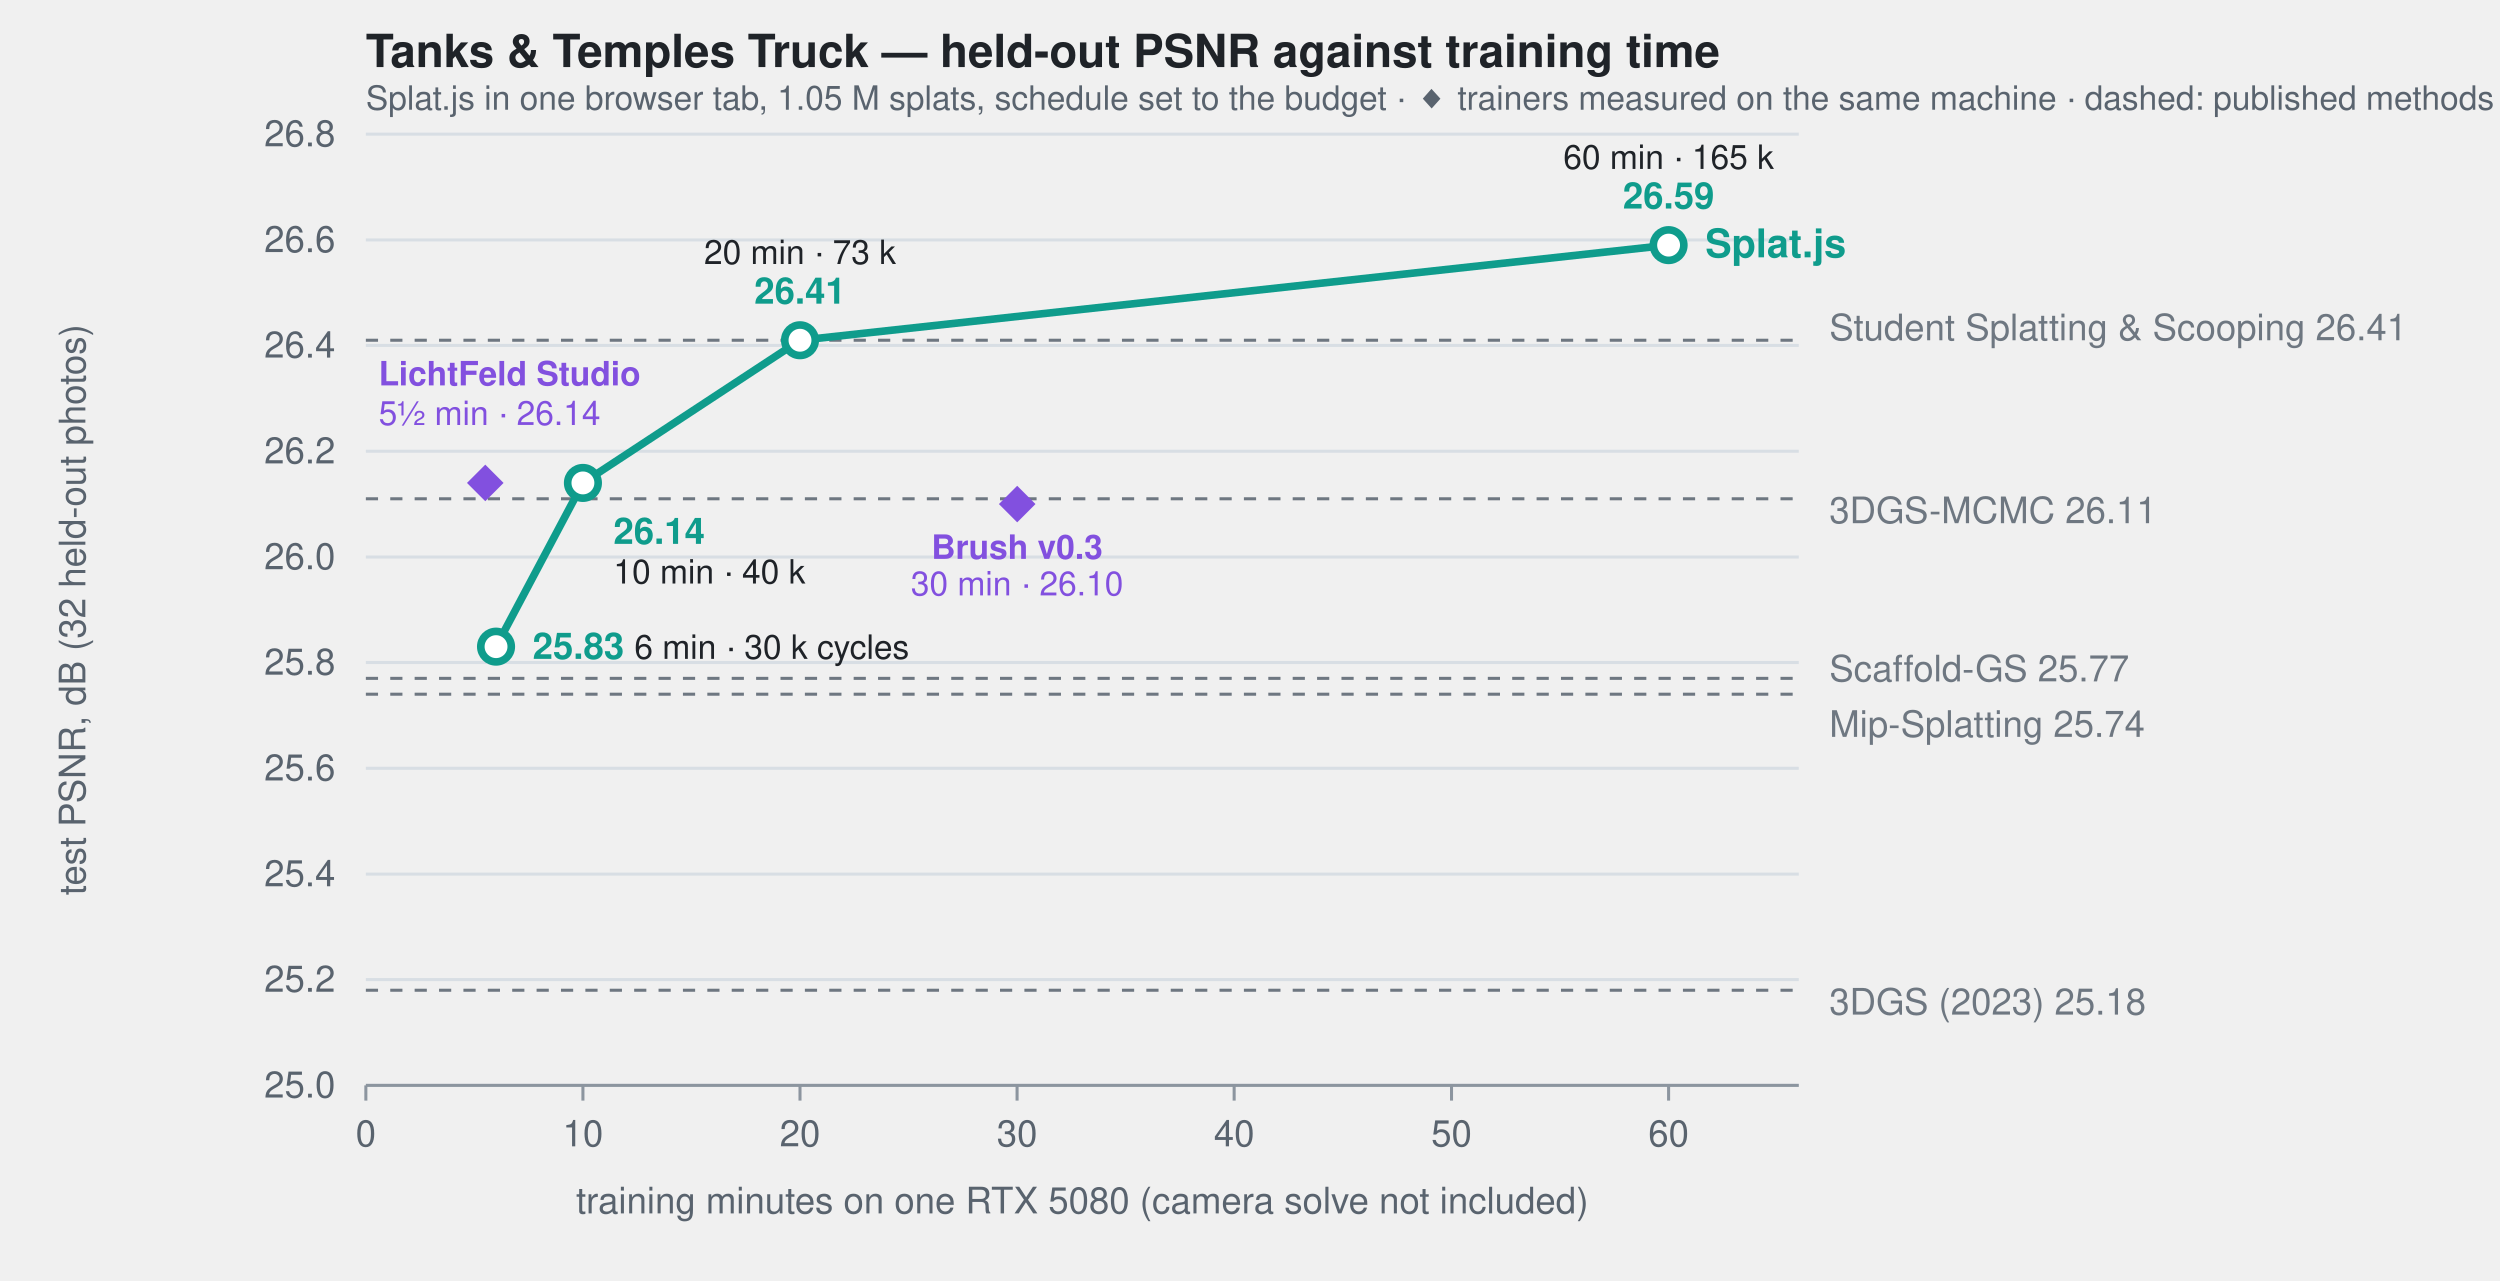
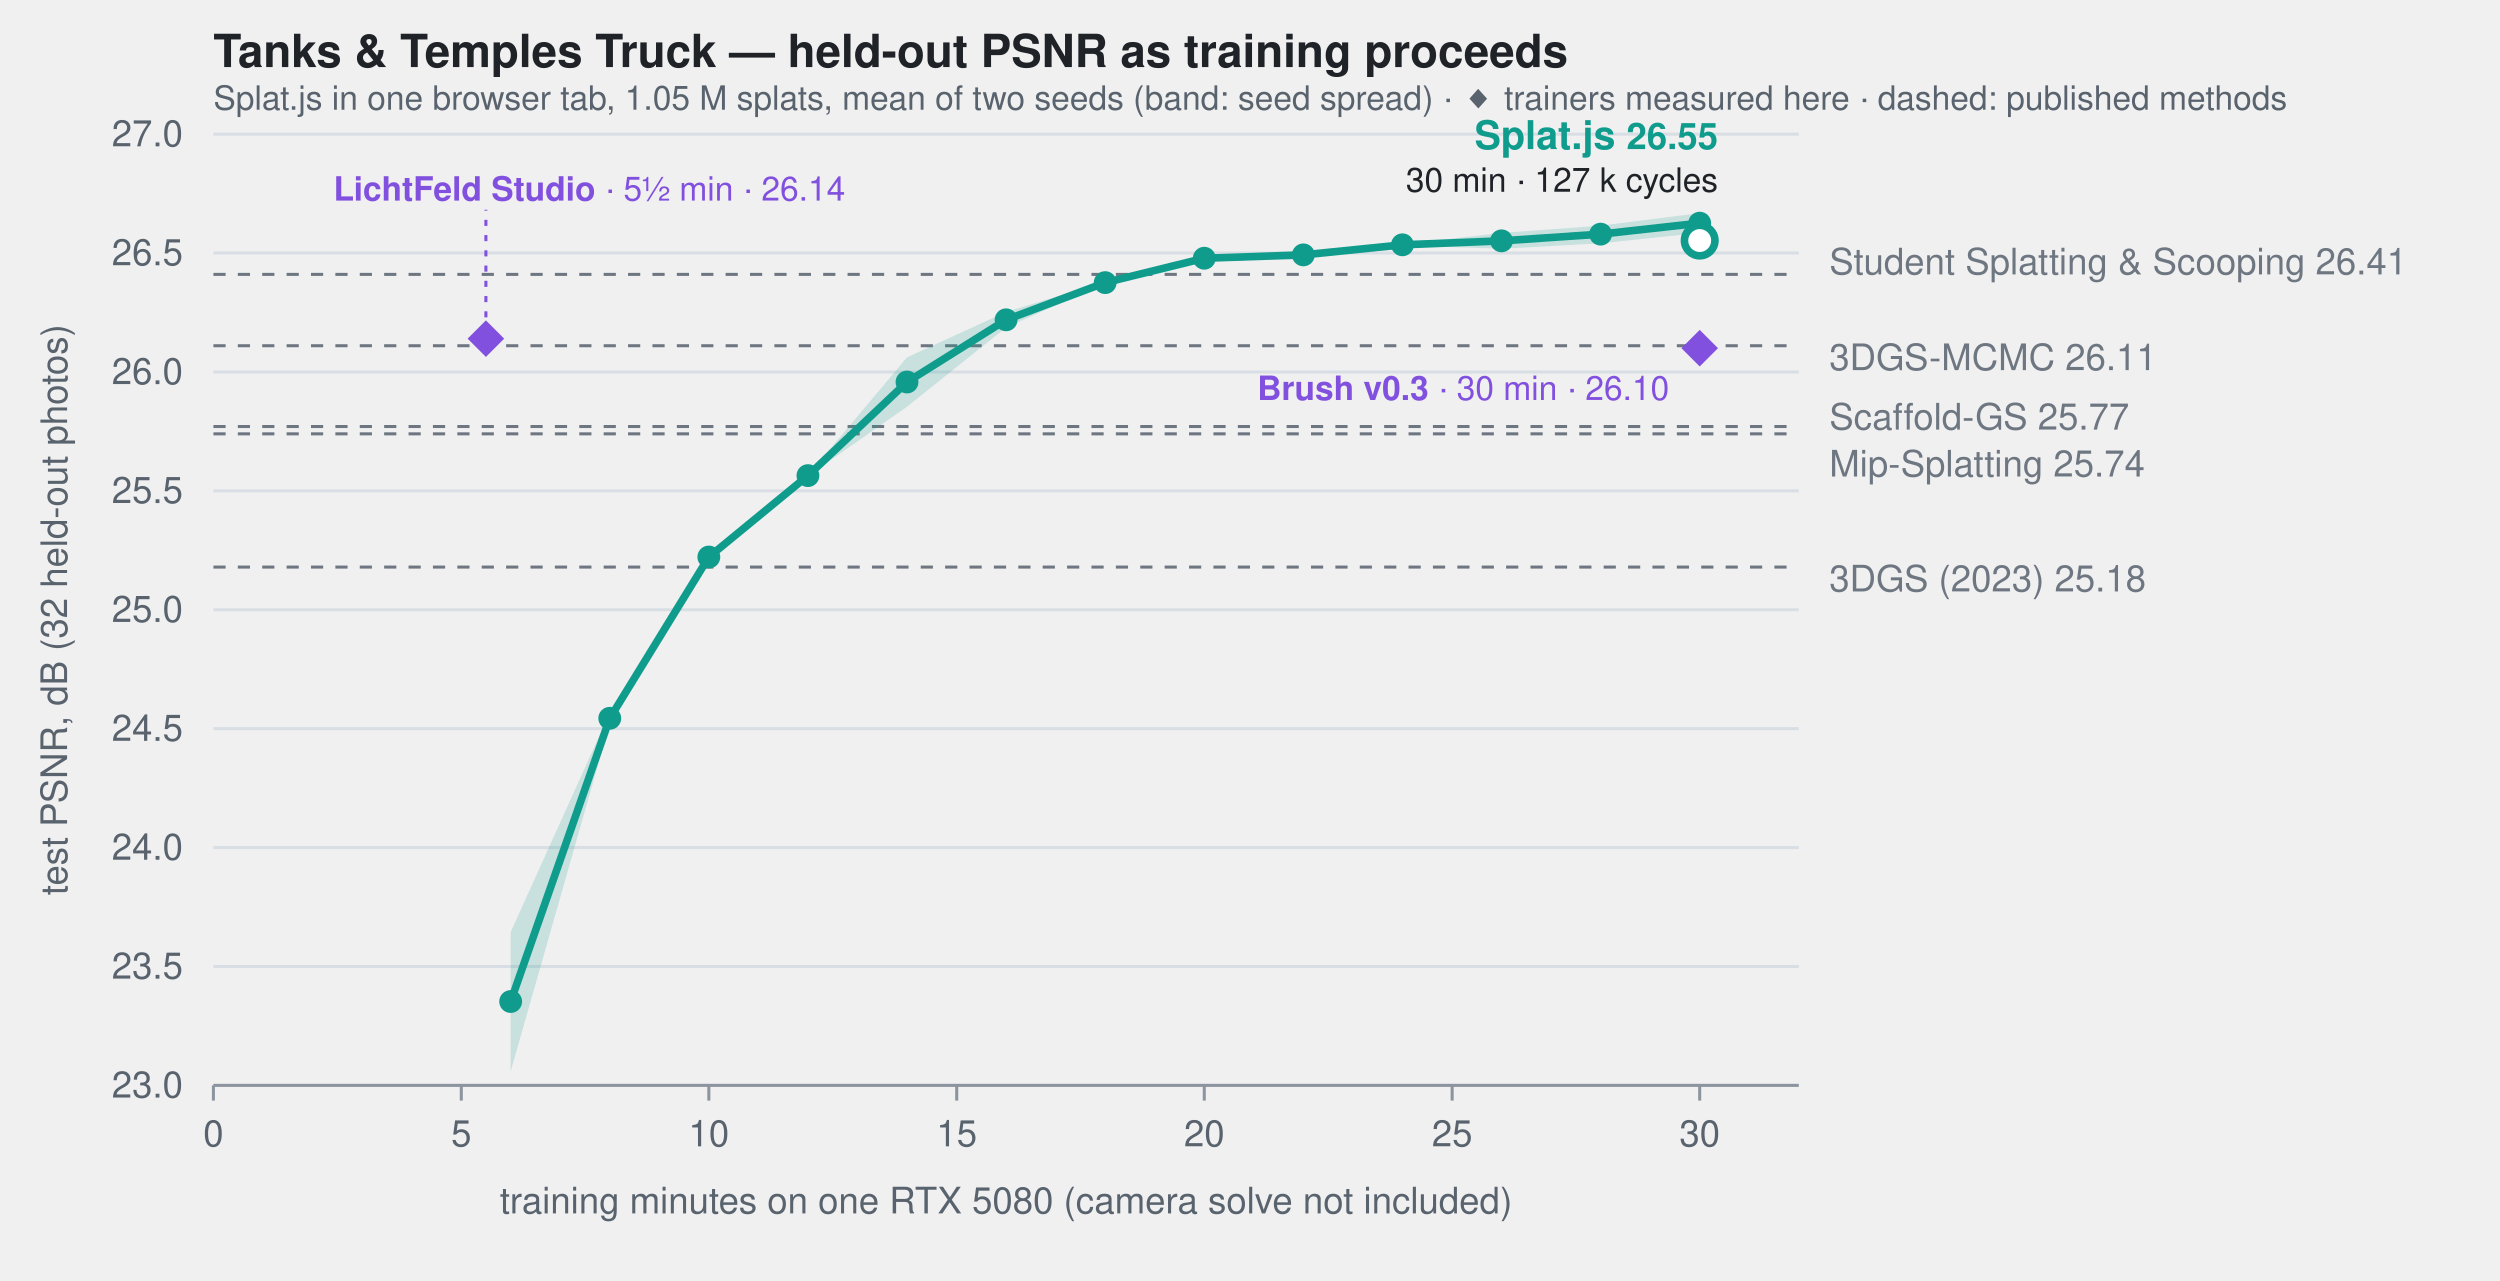
<svg xmlns="http://www.w3.org/2000/svg" viewBox="0 0 820 420" width="820" height="420" font-family="ui-sans-serif, -apple-system, 'Segoe UI', Helvetica, Arial, sans-serif" font-size="12">
-   <line x1="120" x2="590" y1="356.0" y2="356.0" stroke="#d8dee4" stroke-width="1" />
-   <text x="110" y="360.0" text-anchor="end" fill="#59636e" font-variant-numeric="tabular-nums">25.0</text>
-   <line x1="120" x2="590" y1="321.3" y2="321.3" stroke="#d8dee4" stroke-width="1" />
-   <text x="110" y="325.3" text-anchor="end" fill="#59636e" font-variant-numeric="tabular-nums">25.2</text>
-   <line x1="120" x2="590" y1="286.7" y2="286.7" stroke="#d8dee4" stroke-width="1" />
-   <text x="110" y="290.7" text-anchor="end" fill="#59636e" font-variant-numeric="tabular-nums">25.4</text>
-   <line x1="120" x2="590" y1="252.0" y2="252.0" stroke="#d8dee4" stroke-width="1" />
-   <text x="110" y="256.0" text-anchor="end" fill="#59636e" font-variant-numeric="tabular-nums">25.6</text>
-   <line x1="120" x2="590" y1="217.3" y2="217.3" stroke="#d8dee4" stroke-width="1" />
-   <text x="110" y="221.3" text-anchor="end" fill="#59636e" font-variant-numeric="tabular-nums">25.8</text>
-   <line x1="120" x2="590" y1="182.7" y2="182.7" stroke="#d8dee4" stroke-width="1" />
-   <text x="110" y="186.7" text-anchor="end" fill="#59636e" font-variant-numeric="tabular-nums">26.0</text>
-   <line x1="120" x2="590" y1="148.0" y2="148.0" stroke="#d8dee4" stroke-width="1" />
-   <text x="110" y="152.0" text-anchor="end" fill="#59636e" font-variant-numeric="tabular-nums">26.2</text>
-   <line x1="120" x2="590" y1="113.3" y2="113.3" stroke="#d8dee4" stroke-width="1" />
-   <text x="110" y="117.3" text-anchor="end" fill="#59636e" font-variant-numeric="tabular-nums">26.4</text>
-   <line x1="120" x2="590" y1="78.7" y2="78.7" stroke="#d8dee4" stroke-width="1" />
-   <text x="110" y="82.7" text-anchor="end" fill="#59636e" font-variant-numeric="tabular-nums">26.6</text>
-   <line x1="120" x2="590" y1="44.0" y2="44.0" stroke="#d8dee4" stroke-width="1" />
-   <text x="110" y="48.0" text-anchor="end" fill="#59636e" font-variant-numeric="tabular-nums">26.8</text>
-   <line x1="120.0" x2="120.0" y1="356" y2="361" stroke="#8c959f" />
-   <text x="120.0" y="376" text-anchor="middle" fill="#59636e">0</text>
-   <line x1="191.2" x2="191.2" y1="356" y2="361" stroke="#8c959f" />
-   <text x="191.2" y="376" text-anchor="middle" fill="#59636e">10</text>
-   <line x1="262.4" x2="262.4" y1="356" y2="361" stroke="#8c959f" />
-   <text x="262.4" y="376" text-anchor="middle" fill="#59636e">20</text>
-   <line x1="333.6" x2="333.6" y1="356" y2="361" stroke="#8c959f" />
-   <text x="333.6" y="376" text-anchor="middle" fill="#59636e">30</text>
-   <line x1="404.8" x2="404.8" y1="356" y2="361" stroke="#8c959f" />
-   <text x="404.8" y="376" text-anchor="middle" fill="#59636e">40</text>
-   <line x1="476.1" x2="476.1" y1="356" y2="361" stroke="#8c959f" />
-   <text x="476.1" y="376" text-anchor="middle" fill="#59636e">50</text>
-   <line x1="547.3" x2="547.3" y1="356" y2="361" stroke="#8c959f" />
-   <text x="547.3" y="376" text-anchor="middle" fill="#59636e">60</text>
-   <line x1="120" x2="590" y1="356" y2="356" stroke="#8c959f" />
-   <text x="355" y="398" text-anchor="middle" fill="#59636e">training minutes on one RTX 5080 (camera solve not included)</text>
-   <text transform="translate(28 200) rotate(-90)" text-anchor="middle" fill="#59636e">test PSNR, dB (32 held-out photos)</text>
-   <line x1="120" x2="590" y1="111.6" y2="111.6" stroke="#6e7781" stroke-dasharray="4 4" stroke-width="1" />
-   <text x="600" y="111.6" fill="#6e7781">Student Splatting &amp; Scooping <tspan font-variant-numeric="tabular-nums">26.41</tspan>
+   <line x1="70" x2="590" y1="356.0" y2="356.0" stroke="#d8dee4" stroke-width="1" />
+   <text x="60" y="360.0" text-anchor="end" fill="#59636e" font-variant-numeric="tabular-nums">23.0</text>
+   <line x1="70" x2="590" y1="317.0" y2="317.0" stroke="#d8dee4" stroke-width="1" />
+   <text x="60" y="321.0" text-anchor="end" fill="#59636e" font-variant-numeric="tabular-nums">23.5</text>
+   <line x1="70" x2="590" y1="278.0" y2="278.0" stroke="#d8dee4" stroke-width="1" />
+   <text x="60" y="282.0" text-anchor="end" fill="#59636e" font-variant-numeric="tabular-nums">24.0</text>
+   <line x1="70" x2="590" y1="239.0" y2="239.0" stroke="#d8dee4" stroke-width="1" />
+   <text x="60" y="243.0" text-anchor="end" fill="#59636e" font-variant-numeric="tabular-nums">24.5</text>
+   <line x1="70" x2="590" y1="200.0" y2="200.0" stroke="#d8dee4" stroke-width="1" />
+   <text x="60" y="204.0" text-anchor="end" fill="#59636e" font-variant-numeric="tabular-nums">25.0</text>
+   <line x1="70" x2="590" y1="161.0" y2="161.0" stroke="#d8dee4" stroke-width="1" />
+   <text x="60" y="165.0" text-anchor="end" fill="#59636e" font-variant-numeric="tabular-nums">25.5</text>
+   <line x1="70" x2="590" y1="122.0" y2="122.0" stroke="#d8dee4" stroke-width="1" />
+   <text x="60" y="126.0" text-anchor="end" fill="#59636e" font-variant-numeric="tabular-nums">26.0</text>
+   <line x1="70" x2="590" y1="83.0" y2="83.0" stroke="#d8dee4" stroke-width="1" />
+   <text x="60" y="87.0" text-anchor="end" fill="#59636e" font-variant-numeric="tabular-nums">26.5</text>
+   <line x1="70" x2="590" y1="44.0" y2="44.0" stroke="#d8dee4" stroke-width="1" />
+   <text x="60" y="48.0" text-anchor="end" fill="#59636e" font-variant-numeric="tabular-nums">27.0</text>
+   <line x1="70.0" x2="70.0" y1="356" y2="361" stroke="#8c959f" />
+   <text x="70.0" y="376" text-anchor="middle" fill="#59636e">0</text>
+   <line x1="151.3" x2="151.3" y1="356" y2="361" stroke="#8c959f" />
+   <text x="151.3" y="376" text-anchor="middle" fill="#59636e">5</text>
+   <line x1="232.5" x2="232.5" y1="356" y2="361" stroke="#8c959f" />
+   <text x="232.5" y="376" text-anchor="middle" fill="#59636e">10</text>
+   <line x1="313.8" x2="313.8" y1="356" y2="361" stroke="#8c959f" />
+   <text x="313.8" y="376" text-anchor="middle" fill="#59636e">15</text>
+   <line x1="395.0" x2="395.0" y1="356" y2="361" stroke="#8c959f" />
+   <text x="395.0" y="376" text-anchor="middle" fill="#59636e">20</text>
+   <line x1="476.3" x2="476.3" y1="356" y2="361" stroke="#8c959f" />
+   <text x="476.3" y="376" text-anchor="middle" fill="#59636e">25</text>
+   <line x1="557.5" x2="557.5" y1="356" y2="361" stroke="#8c959f" />
+   <text x="557.5" y="376" text-anchor="middle" fill="#59636e">30</text>
+   <line x1="70" x2="590" y1="356" y2="356" stroke="#8c959f" />
+   <text x="330" y="398" text-anchor="middle" fill="#59636e">training minutes on one RTX 5080 (camera solve not included)</text>
+   <text transform="translate(22 200) rotate(-90)" text-anchor="middle" fill="#59636e">test PSNR, dB (32 held-out photos)</text>
+   <line x1="70" x2="590" y1="90.0" y2="90.0" stroke="#6e7781" stroke-dasharray="4 4" stroke-width="1" />
+   <text x="600" y="90.0" fill="#6e7781">Student Splatting &amp; Scooping <tspan font-variant-numeric="tabular-nums">26.41</tspan>
  </text>
-   <line x1="120" x2="590" y1="163.6" y2="163.6" stroke="#6e7781" stroke-dasharray="4 4" stroke-width="1" />
-   <text x="600" y="171.6" fill="#6e7781">3DGS-MCMC <tspan font-variant-numeric="tabular-nums">26.11</tspan>
+   <line x1="70" x2="590" y1="113.4" y2="113.4" stroke="#6e7781" stroke-dasharray="4 4" stroke-width="1" />
+   <text x="600" y="121.4" fill="#6e7781">3DGS-MCMC <tspan font-variant-numeric="tabular-nums">26.11</tspan>
  </text>
-   <line x1="120" x2="590" y1="222.5" y2="222.5" stroke="#6e7781" stroke-dasharray="4 4" stroke-width="1" />
-   <text x="600" y="223.5" fill="#6e7781">Scaffold-GS <tspan font-variant-numeric="tabular-nums">25.77</tspan>
+   <line x1="70" x2="590" y1="139.9" y2="139.9" stroke="#6e7781" stroke-dasharray="4 4" stroke-width="1" />
+   <text x="600" y="140.9" fill="#6e7781">Scaffold-GS <tspan font-variant-numeric="tabular-nums">25.77</tspan>
  </text>
-   <line x1="120" x2="590" y1="227.7" y2="227.7" stroke="#6e7781" stroke-dasharray="4 4" stroke-width="1" />
-   <text x="600" y="241.7" fill="#6e7781">Mip-Splatting <tspan font-variant-numeric="tabular-nums">25.74</tspan>
+   <line x1="70" x2="590" y1="142.3" y2="142.3" stroke="#6e7781" stroke-dasharray="4 4" stroke-width="1" />
+   <text x="600" y="156.3" fill="#6e7781">Mip-Splatting <tspan font-variant-numeric="tabular-nums">25.74</tspan>
  </text>
-   <line x1="120" x2="590" y1="324.8" y2="324.8" stroke="#6e7781" stroke-dasharray="4 4" stroke-width="1" />
-   <text x="600" y="332.8" fill="#6e7781">3DGS (2023) <tspan font-variant-numeric="tabular-nums">25.18</tspan>
+   <line x1="70" x2="590" y1="186.0" y2="186.0" stroke="#6e7781" stroke-dasharray="4 4" stroke-width="1" />
+   <text x="600" y="194.0" fill="#6e7781">3DGS (2023) <tspan font-variant-numeric="tabular-nums">25.18</tspan>
  </text>
-   <polyline points="162.7,212.1 191.2,158.4 262.4,111.6 547.3,80.4" fill="none" stroke="#0f9c8c" stroke-width="2.5" stroke-linejoin="round" />
-   <circle cx="162.7" cy="212.1" r="5" fill="#ffffff" stroke="#0f9c8c" stroke-width="2.5" />
-   <text x="174.7" y="216.1" fill="#0f9c8c" font-weight="600">25.83 <tspan fill="#1f2328" font-weight="400" font-size="11">6 min · 30 k cycles</tspan>
+   <polygon points="167.5,305.7 200.0,233.8 232.5,182.1 265.0,155.9 297.5,117.2 330.0,102.3 362.5,92.4 395.0,84.6 427.5,82.8 460.0,80.1 492.5,76.4 525.0,74.0 557.5,69.9 557.5,72.2 557.5,85.5 557.5,76.4 525.0,79.8 492.5,81.6 460.0,80.5 427.5,84.3 395.0,84.8 362.5,92.9 330.0,107.4 297.5,133.4 265.0,156.1 232.5,183.4 200.0,237.4 167.5,351.4" fill="#0f9c8c" opacity="0.18" />
+   <polyline points="167.5,328.5 200.0,235.6 232.5,182.7 265.0,156.0 297.5,125.3 330.0,104.9 362.5,92.7 395.0,84.7 427.5,83.6 460.0,80.3 492.5,79.0 525.0,76.8 557.5,73.2 557.5,78.9" fill="none" stroke="#0f9c8c" stroke-width="2.5" stroke-linejoin="round" />
+   <circle cx="167.5" cy="328.5" r="2.5" fill="#0f9c8c" stroke="#0f9c8c" stroke-width="2.5" />
+   <circle cx="200.0" cy="235.6" r="2.5" fill="#0f9c8c" stroke="#0f9c8c" stroke-width="2.5" />
+   <circle cx="232.5" cy="182.7" r="2.5" fill="#0f9c8c" stroke="#0f9c8c" stroke-width="2.5" />
+   <circle cx="265.0" cy="156.0" r="2.5" fill="#0f9c8c" stroke="#0f9c8c" stroke-width="2.5" />
+   <circle cx="297.5" cy="125.3" r="2.5" fill="#0f9c8c" stroke="#0f9c8c" stroke-width="2.5" />
+   <circle cx="330.0" cy="104.9" r="2.5" fill="#0f9c8c" stroke="#0f9c8c" stroke-width="2.5" />
+   <circle cx="362.5" cy="92.7" r="2.5" fill="#0f9c8c" stroke="#0f9c8c" stroke-width="2.5" />
+   <circle cx="395.0" cy="84.7" r="2.5" fill="#0f9c8c" stroke="#0f9c8c" stroke-width="2.5" />
+   <circle cx="427.5" cy="83.6" r="2.5" fill="#0f9c8c" stroke="#0f9c8c" stroke-width="2.5" />
+   <circle cx="460.0" cy="80.3" r="2.5" fill="#0f9c8c" stroke="#0f9c8c" stroke-width="2.5" />
+   <circle cx="492.5" cy="79.0" r="2.5" fill="#0f9c8c" stroke="#0f9c8c" stroke-width="2.5" />
+   <circle cx="525.0" cy="76.8" r="2.5" fill="#0f9c8c" stroke="#0f9c8c" stroke-width="2.5" />
+   <circle cx="557.5" cy="73.2" r="2.5" fill="#0f9c8c" stroke="#0f9c8c" stroke-width="2.5" />
+   <circle cx="557.5" cy="78.9" r="5" fill="#ffffff" stroke="#0f9c8c" stroke-width="2.5" />
+   <text x="563.5" y="48.9" text-anchor="end" fill="#0f9c8c" font-weight="700" font-size="13">Splat.js <tspan font-weight="600" font-size="12">26.55</tspan>
  </text>
-   <circle cx="191.2" cy="158.4" r="5" fill="#ffffff" stroke="#0f9c8c" stroke-width="2.5" />
-   <text x="201.2" y="178.4" text-anchor="start" fill="#0f9c8c" font-weight="600">26.14</text>
-   <text x="201.2" y="191.4" text-anchor="start" fill="#1f2328" font-size="11">10 min · 40 k</text>
-   <circle cx="262.4" cy="111.6" r="5" fill="#ffffff" stroke="#0f9c8c" stroke-width="2.5" />
-   <text x="262.4" y="99.6" text-anchor="middle" fill="#0f9c8c" font-weight="600">26.41</text>
-   <text x="262.4" y="86.6" text-anchor="middle" fill="#1f2328" font-size="11">20 min · 73 k</text>
-   <circle cx="547.3" cy="80.4" r="5" fill="#ffffff" stroke="#0f9c8c" stroke-width="2.5" />
-   <text x="547.3" y="68.4" text-anchor="middle" fill="#0f9c8c" font-weight="600">26.59</text>
-   <text x="547.3" y="55.4" text-anchor="middle" fill="#1f2328" font-size="11">60 min · 165 k</text>
-   <text x="559.3" y="84.4" fill="#0f9c8c" font-weight="700" font-size="13">Splat.js</text>
-   <path d="M 159.167 152.4 L 165.167 158.4 L 159.167 164.4 L 153.167 158.4 Z" fill="#8250df" />
-   <text x="124.2" y="126.4" text-anchor="start" fill="#8250df" font-weight="600" font-size="11">LichtFeld Studio</text>
-   <text x="124.2" y="139.4" text-anchor="start" fill="#8250df" font-size="11">5½ min · 26.14</text>
-   <path d="M 333.636 159.333 L 339.636 165.333 L 333.636 171.333 L 327.636 165.333 Z" fill="#8250df" />
-   <text x="333.6" y="183.3" text-anchor="middle" fill="#8250df" font-weight="600" font-size="11">Brush v0.3</text>
-   <text x="333.6" y="195.3" text-anchor="middle" fill="#8250df" font-size="11">30 min · 26.10</text>
-   <text x="120" y="22" fill="#1f2328" font-size="15" font-weight="700">Tanks &amp; Temples Truck — held-out PSNR against training time</text>
-   <text x="120" y="36" fill="#59636e" font-size="11">Splat.js in one browser tab, 1.05 M splats, schedule set to the budget · ◆ trainers measured on the same machine · dashed: published methods</text>
+   <text x="563.5" y="62.9" text-anchor="end" fill="#1f2328" font-size="11">30 min · 127 k cycles</text>
+   <path d="M 159.375 105.08 L 165.375 111.08 L 159.375 117.08 L 153.375 111.08 Z" fill="#8250df" />
+   <line x1="159.375" x2="159.375" y1="104.1" y2="68.8" stroke="#8250df" stroke-width="1" stroke-dasharray="2 3" />
+   <text x="109.4" y="65.8" text-anchor="start" fill="#8250df" font-size="11">
+     <tspan font-weight="600">LichtFeld Studio</tspan> · 5½ min · 26.14</text>
+   <path d="M 557.5 108.2 L 563.5 114.2 L 557.5 120.2 L 551.5 114.2 Z" fill="#8250df" />
+   <text x="547.5" y="131.2" text-anchor="end" fill="#8250df" font-size="11">
+     <tspan font-weight="600">Brush v0.3</tspan> · 30 min · 26.10</text>
+   <text x="70" y="22" fill="#1f2328" font-size="15" font-weight="700">Tanks &amp; Temples Truck — held-out PSNR as training proceeds</text>
+   <text x="70" y="36" fill="#59636e" font-size="11">Splat.js in one browser tab, 1.05 M splats, mean of two seeds (band: seed spread) · ◆ trainers measured here · dashed: published methods</text>
</svg>
